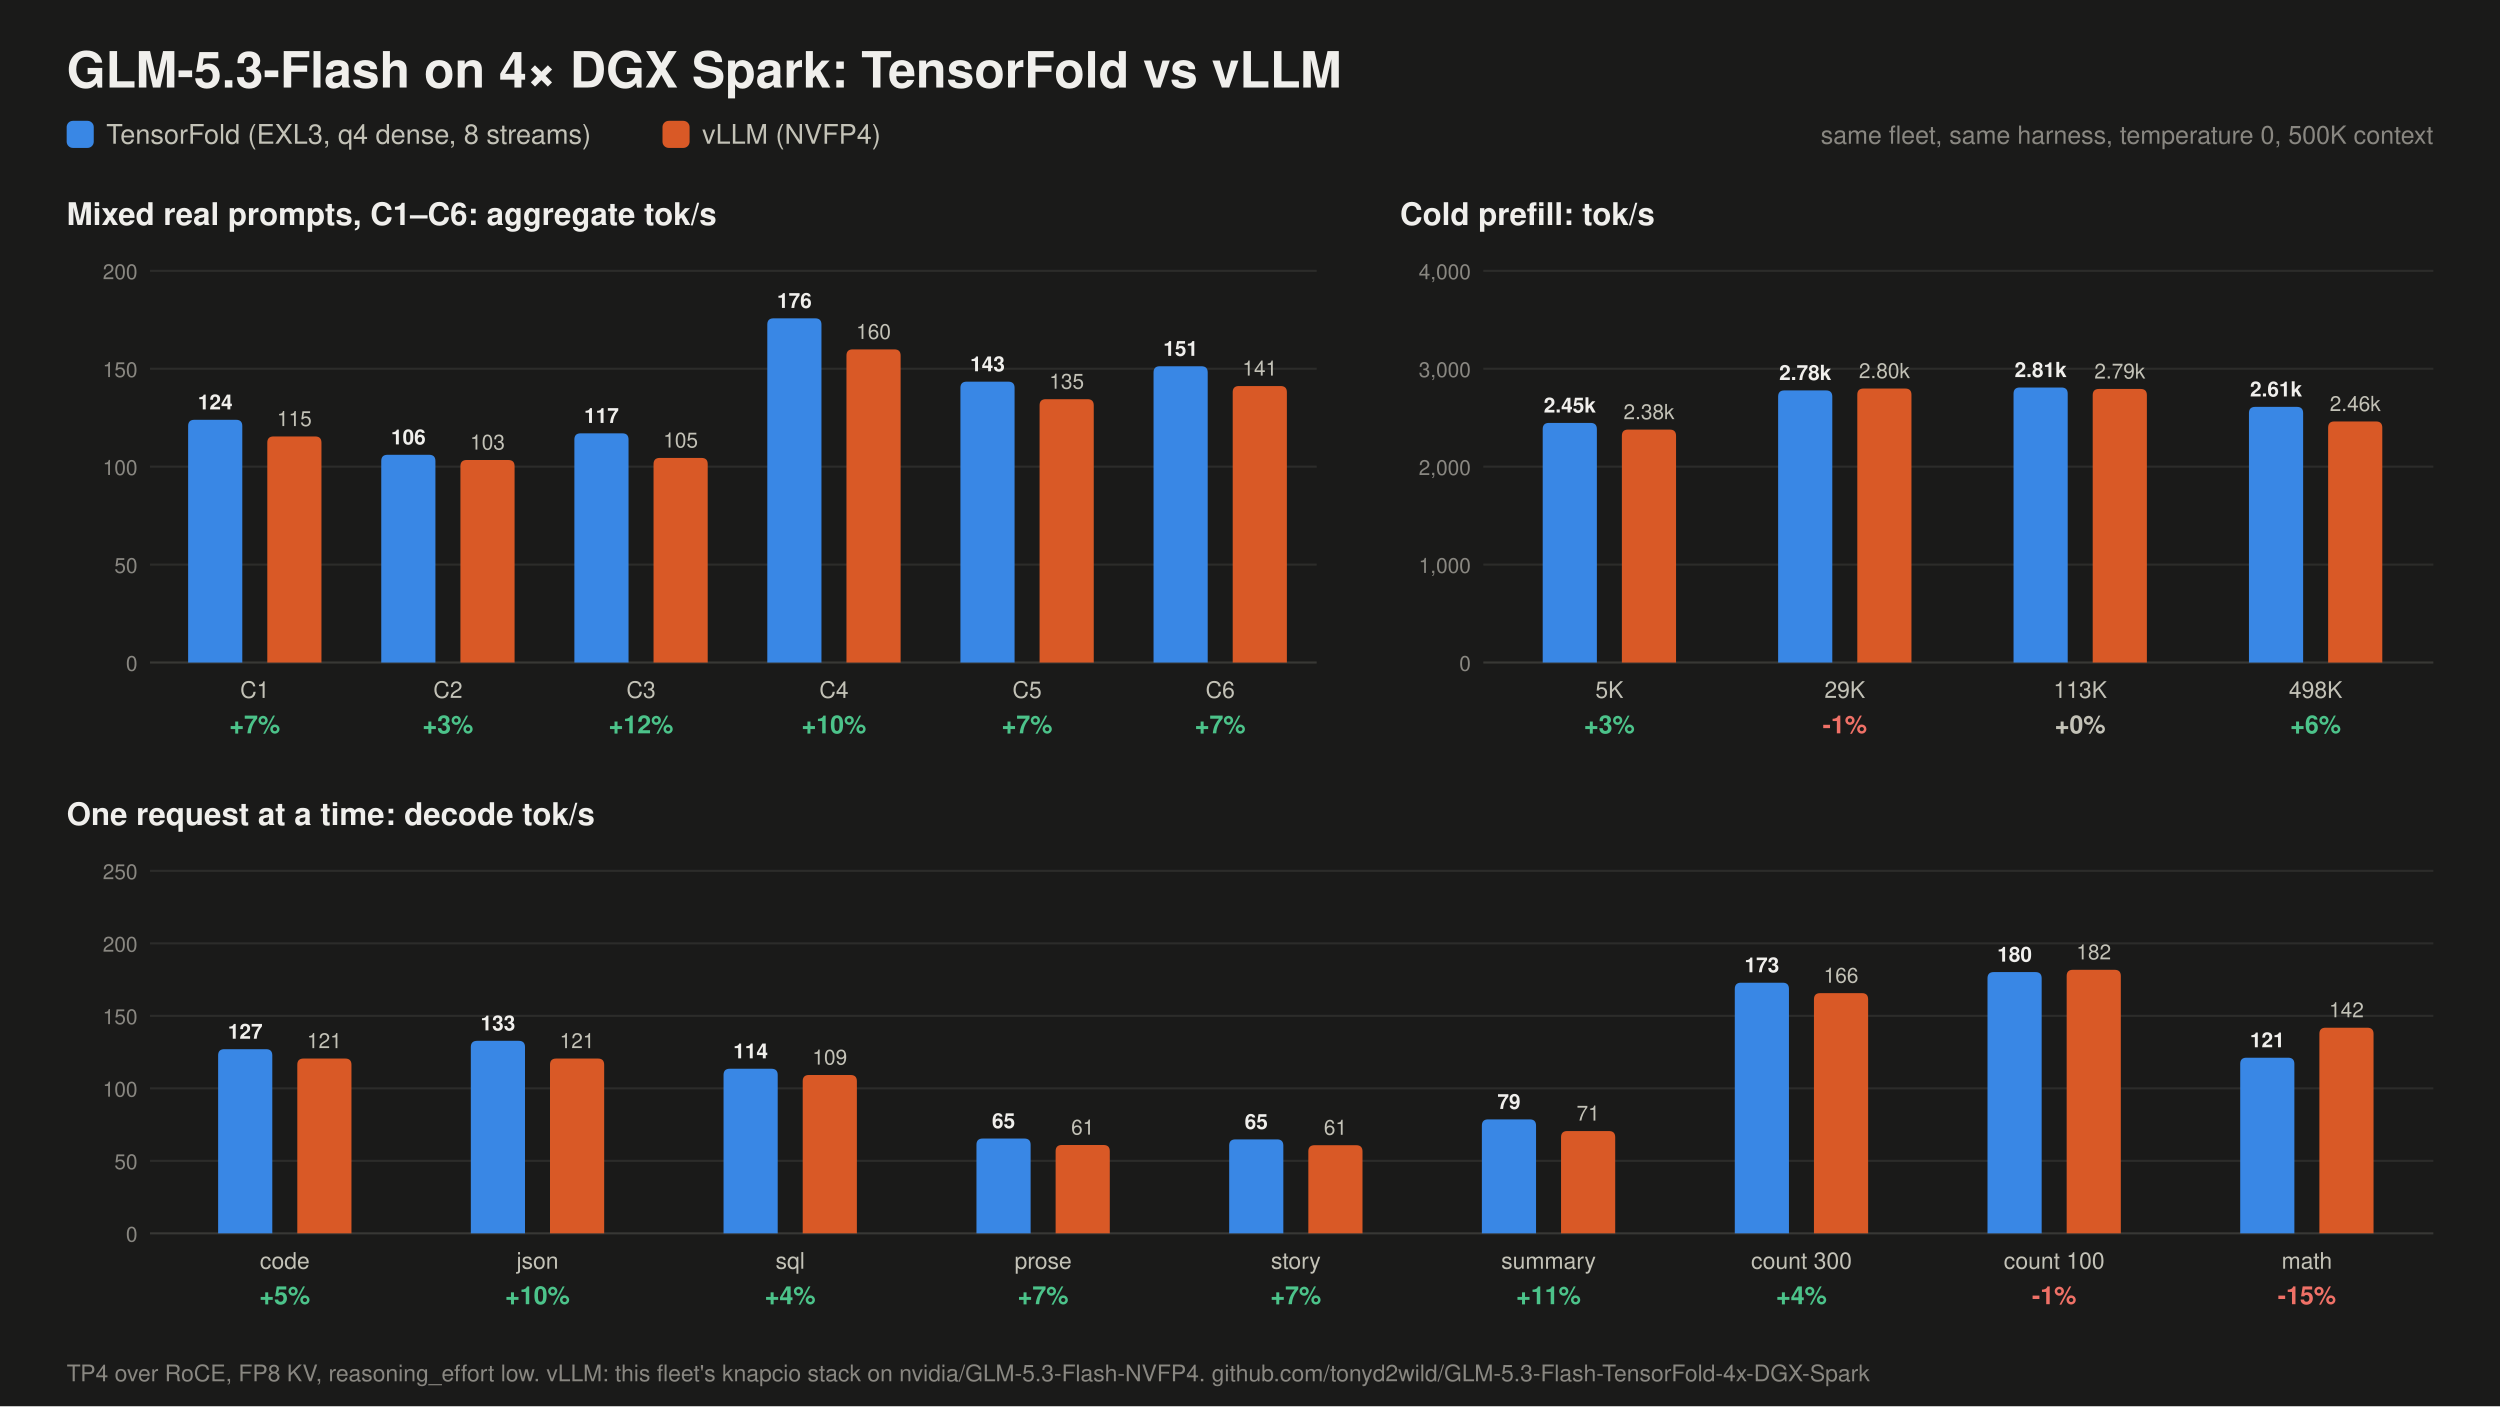
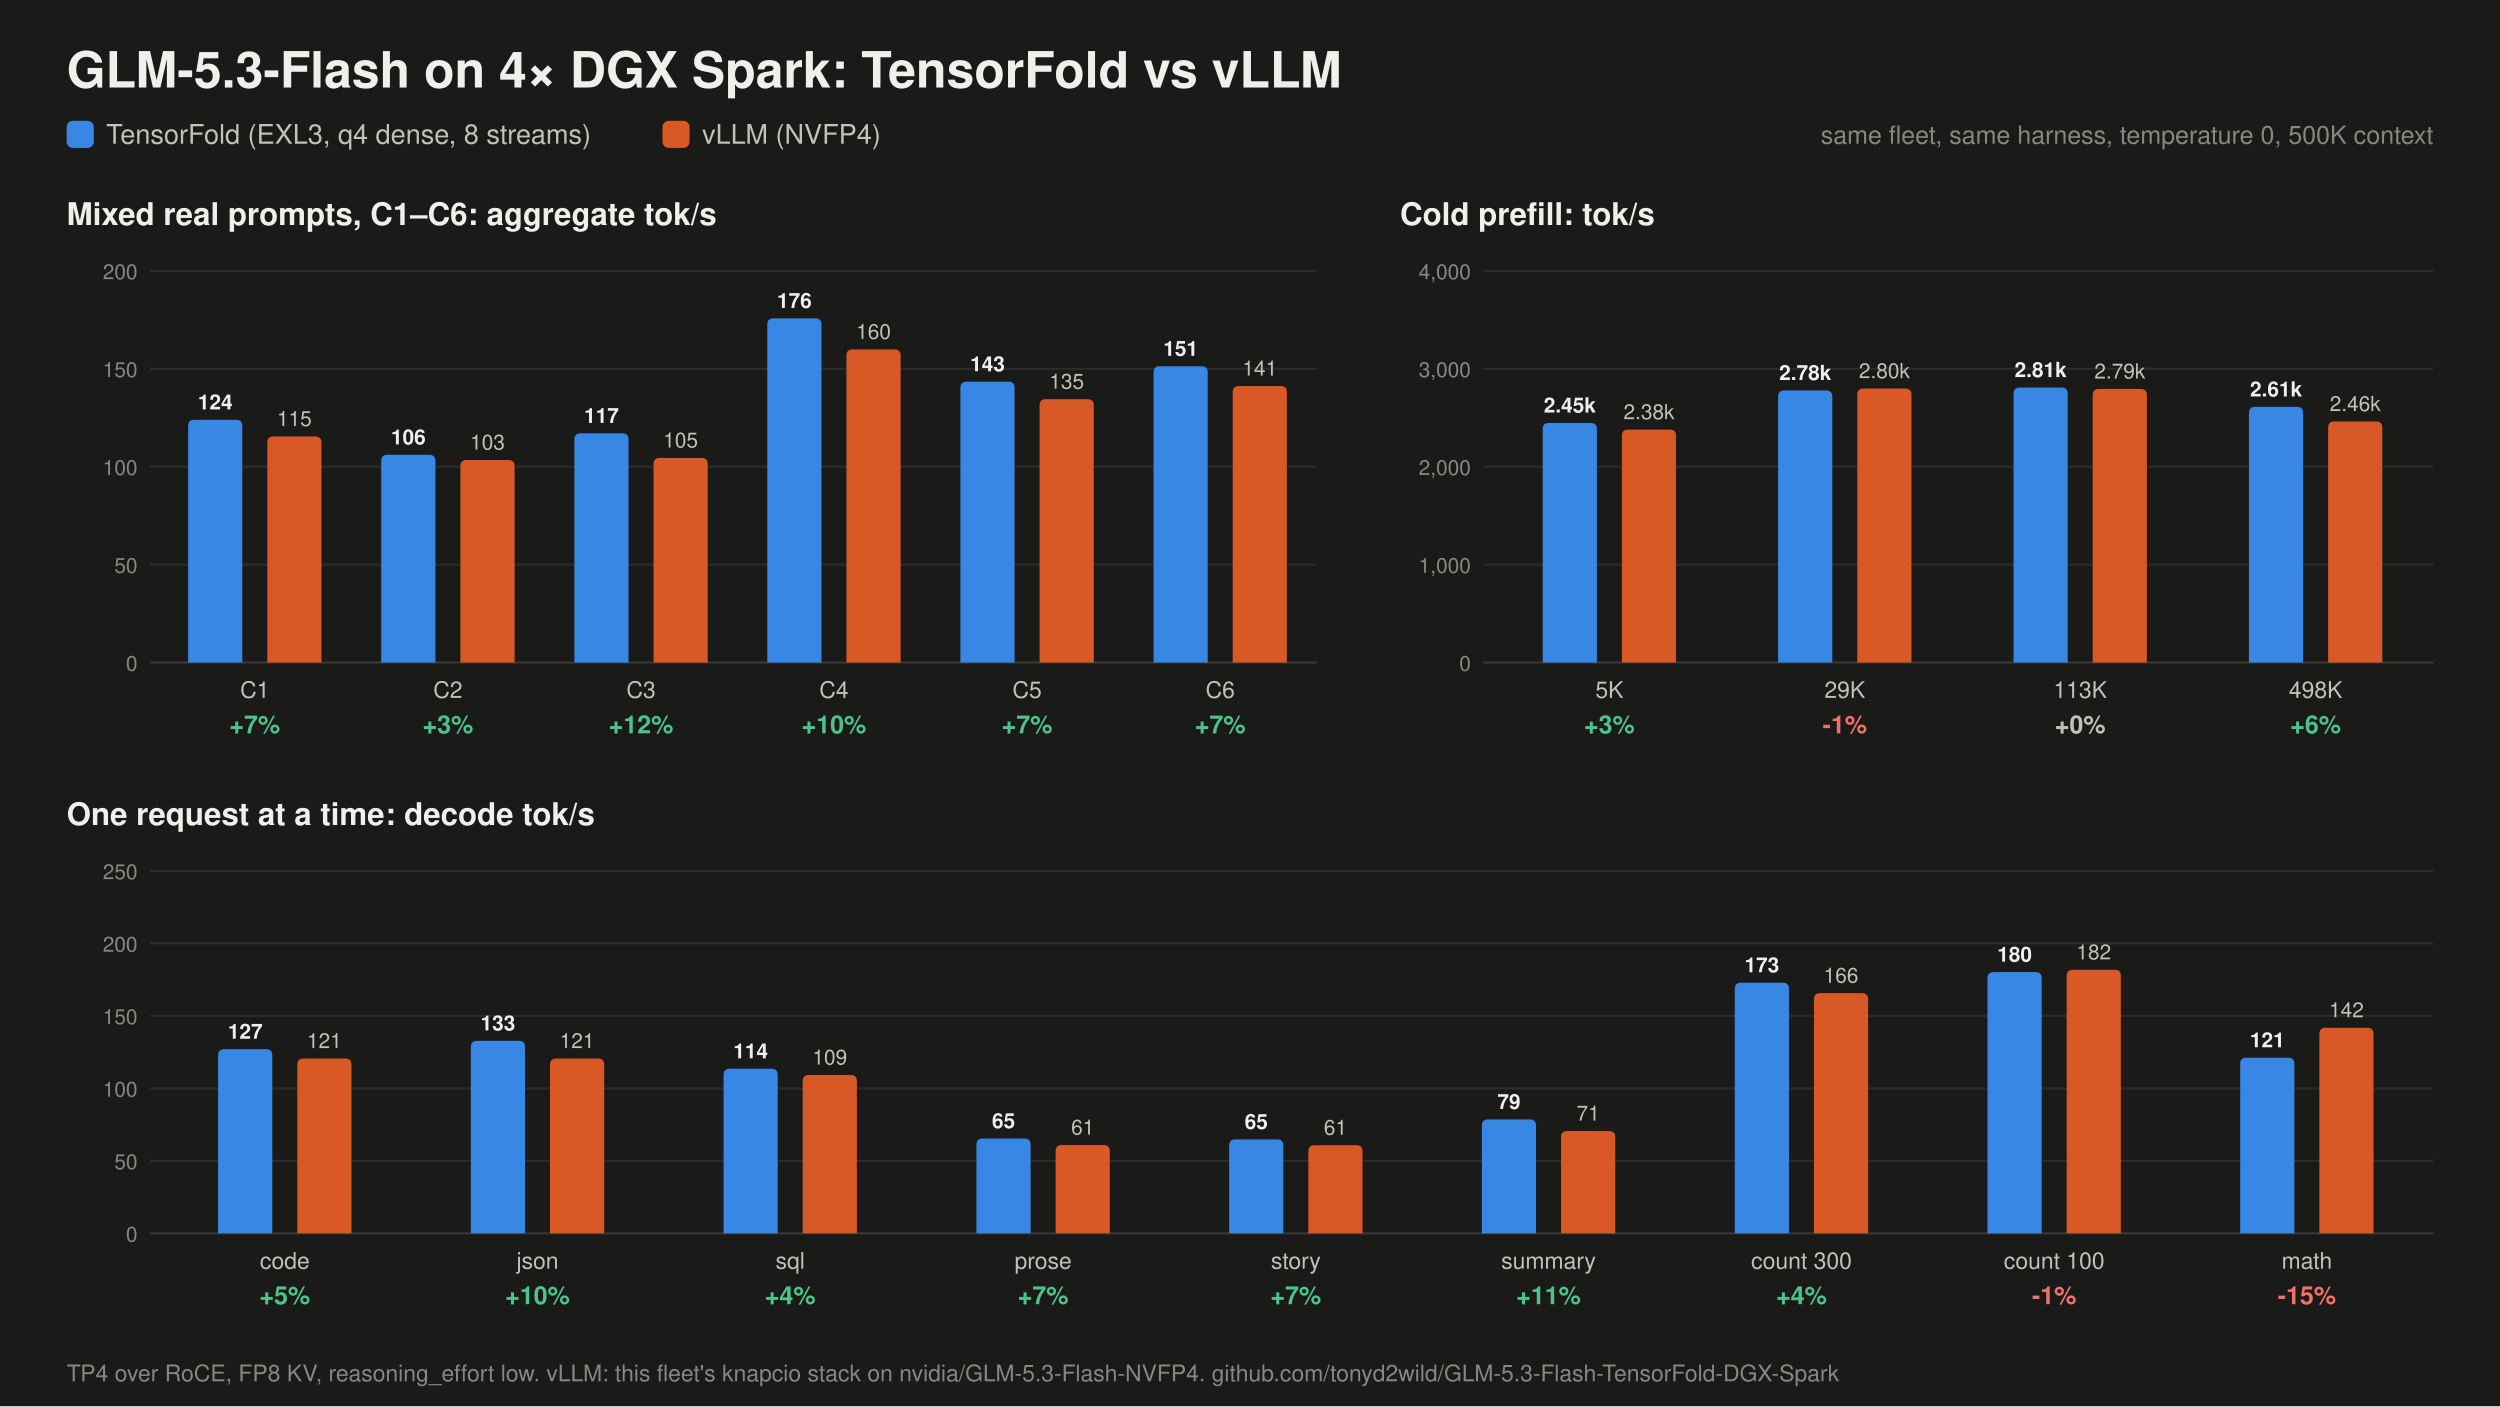
<svg xmlns="http://www.w3.org/2000/svg" width="1200" height="675" viewBox="0 0 1200 675" role="img" aria-label="GLM-5.3-Flash on 4x DGX Spark: TensorFold against vLLM">
  <rect width="1200" height="675" fill="#1a1a19" />
  <text x="32.0" y="42.0" font-family="system-ui,-apple-system,Segoe UI,Helvetica,Arial,sans-serif" font-size="24" fill="#f0efec" text-anchor="start" font-weight="700">GLM-5.3-Flash on 4× DGX Spark: TensorFold vs vLLM</text>
  <rect x="32" y="58" width="13" height="13" rx="3" fill="#3987e5" />
  <text x="51.0" y="69.0" font-family="system-ui,-apple-system,Segoe UI,Helvetica,Arial,sans-serif" font-size="13" fill="#c3c2b7" text-anchor="start" font-weight="400">TensorFold (EXL3, q4 dense, 8 streams)</text>
  <rect x="318" y="58" width="13" height="13" rx="3" fill="#d95926" />
  <text x="337.0" y="69.0" font-family="system-ui,-apple-system,Segoe UI,Helvetica,Arial,sans-serif" font-size="13" fill="#c3c2b7" text-anchor="start" font-weight="400">vLLM (NVFP4)</text>
  <text x="1168.0" y="69.0" font-family="system-ui,-apple-system,Segoe UI,Helvetica,Arial,sans-serif" font-size="12" fill="#898781" text-anchor="end" font-weight="400">same fleet, same harness, temperature 0, 500K context</text>
  <text x="32.0" y="108.0" font-family="system-ui,-apple-system,Segoe UI,Helvetica,Arial,sans-serif" font-size="15" fill="#f0efec" text-anchor="start" font-weight="600">Mixed real prompts, C1–C6: aggregate tok/s</text>
  <line x1="72" x2="632" y1="318.0" y2="318.0" stroke="#383835" stroke-width="1" />
  <text x="66.0" y="322.0" font-family="system-ui,-apple-system,Segoe UI,Helvetica,Arial,sans-serif" font-size="10" fill="#898781" text-anchor="end" font-weight="400">0</text>
  <line x1="72" x2="632" y1="271.0" y2="271.0" stroke="#2c2c2a" stroke-width="1" />
  <text x="66.0" y="275.0" font-family="system-ui,-apple-system,Segoe UI,Helvetica,Arial,sans-serif" font-size="10" fill="#898781" text-anchor="end" font-weight="400">50</text>
  <line x1="72" x2="632" y1="224.0" y2="224.0" stroke="#2c2c2a" stroke-width="1" />
  <text x="66.0" y="228.0" font-family="system-ui,-apple-system,Segoe UI,Helvetica,Arial,sans-serif" font-size="10" fill="#898781" text-anchor="end" font-weight="400">100</text>
  <line x1="72" x2="632" y1="177.0" y2="177.0" stroke="#2c2c2a" stroke-width="1" />
  <text x="66.0" y="181.0" font-family="system-ui,-apple-system,Segoe UI,Helvetica,Arial,sans-serif" font-size="10" fill="#898781" text-anchor="end" font-weight="400">150</text>
  <line x1="72" x2="632" y1="130.0" y2="130.0" stroke="#2c2c2a" stroke-width="1" />
  <text x="66.0" y="134.0" font-family="system-ui,-apple-system,Segoe UI,Helvetica,Arial,sans-serif" font-size="10" fill="#898781" text-anchor="end" font-weight="400">200</text>
  <path d="M90.3,318.0 V204.5 Q90.3,201.5 93.3,201.5 H113.3 Q116.3,201.5 116.3,204.5 V318.0 Z" fill="#3987e5" />
  <text x="103.3" y="196.5" font-family="system-ui,-apple-system,Segoe UI,Helvetica,Arial,sans-serif" font-size="10" fill="#f0efec" text-anchor="middle" font-weight="600">124</text>
  <path d="M128.3,318.0 V212.5 Q128.3,209.5 131.3,209.5 H151.3 Q154.3,209.5 154.3,212.5 V318.0 Z" fill="#d95926" />
  <text x="141.3" y="204.5" font-family="system-ui,-apple-system,Segoe UI,Helvetica,Arial,sans-serif" font-size="10" fill="#c3c2b7" text-anchor="middle" font-weight="400">115</text>
  <text x="122.3" y="335.0" font-family="system-ui,-apple-system,Segoe UI,Helvetica,Arial,sans-serif" font-size="11" fill="#c3c2b7" text-anchor="middle" font-weight="400">C1</text>
  <text x="122.3" y="352.0" font-family="system-ui,-apple-system,Segoe UI,Helvetica,Arial,sans-serif" font-size="12" fill="#4cc38a" text-anchor="middle" font-weight="600">+7%</text>
  <path d="M183.0,318.0 V221.3 Q183.0,218.3 186.0,218.3 H206.0 Q209.0,218.3 209.0,221.3 V318.0 Z" fill="#3987e5" />
  <text x="196.0" y="213.3" font-family="system-ui,-apple-system,Segoe UI,Helvetica,Arial,sans-serif" font-size="10" fill="#f0efec" text-anchor="middle" font-weight="600">106</text>
  <path d="M221.0,318.0 V223.8 Q221.0,220.8 224.0,220.8 H244.0 Q247.0,220.8 247.0,223.8 V318.0 Z" fill="#d95926" />
  <text x="234.0" y="215.8" font-family="system-ui,-apple-system,Segoe UI,Helvetica,Arial,sans-serif" font-size="10" fill="#c3c2b7" text-anchor="middle" font-weight="400">103</text>
  <text x="215.0" y="335.0" font-family="system-ui,-apple-system,Segoe UI,Helvetica,Arial,sans-serif" font-size="11" fill="#c3c2b7" text-anchor="middle" font-weight="400">C2</text>
  <text x="215.0" y="352.0" font-family="system-ui,-apple-system,Segoe UI,Helvetica,Arial,sans-serif" font-size="12" fill="#4cc38a" text-anchor="middle" font-weight="600">+3%</text>
  <path d="M275.7,318.0 V211.0 Q275.7,208.0 278.7,208.0 H298.7 Q301.7,208.0 301.7,211.0 V318.0 Z" fill="#3987e5" />
  <text x="288.7" y="203.0" font-family="system-ui,-apple-system,Segoe UI,Helvetica,Arial,sans-serif" font-size="10" fill="#f0efec" text-anchor="middle" font-weight="600">117</text>
  <path d="M313.7,318.0 V222.8 Q313.7,219.8 316.7,219.8 H336.7 Q339.7,219.8 339.7,222.8 V318.0 Z" fill="#d95926" />
  <text x="326.7" y="214.8" font-family="system-ui,-apple-system,Segoe UI,Helvetica,Arial,sans-serif" font-size="10" fill="#c3c2b7" text-anchor="middle" font-weight="400">105</text>
  <text x="307.7" y="335.0" font-family="system-ui,-apple-system,Segoe UI,Helvetica,Arial,sans-serif" font-size="11" fill="#c3c2b7" text-anchor="middle" font-weight="400">C3</text>
  <text x="307.7" y="352.0" font-family="system-ui,-apple-system,Segoe UI,Helvetica,Arial,sans-serif" font-size="12" fill="#4cc38a" text-anchor="middle" font-weight="600">+12%</text>
  <path d="M368.3,318.0 V155.8 Q368.3,152.8 371.3,152.8 H391.3 Q394.3,152.8 394.3,155.8 V318.0 Z" fill="#3987e5" />
  <text x="381.3" y="147.8" font-family="system-ui,-apple-system,Segoe UI,Helvetica,Arial,sans-serif" font-size="10" fill="#f0efec" text-anchor="middle" font-weight="600">176</text>
  <path d="M406.3,318.0 V170.7 Q406.3,167.7 409.3,167.7 H429.3 Q432.3,167.7 432.3,170.7 V318.0 Z" fill="#d95926" />
  <text x="419.3" y="162.7" font-family="system-ui,-apple-system,Segoe UI,Helvetica,Arial,sans-serif" font-size="10" fill="#c3c2b7" text-anchor="middle" font-weight="400">160</text>
  <text x="400.3" y="335.0" font-family="system-ui,-apple-system,Segoe UI,Helvetica,Arial,sans-serif" font-size="11" fill="#c3c2b7" text-anchor="middle" font-weight="400">C4</text>
  <text x="400.3" y="352.0" font-family="system-ui,-apple-system,Segoe UI,Helvetica,Arial,sans-serif" font-size="12" fill="#4cc38a" text-anchor="middle" font-weight="600">+10%</text>
  <path d="M461.0,318.0 V186.2 Q461.0,183.2 464.0,183.2 H484.0 Q487.0,183.2 487.0,186.2 V318.0 Z" fill="#3987e5" />
  <text x="474.0" y="178.2" font-family="system-ui,-apple-system,Segoe UI,Helvetica,Arial,sans-serif" font-size="10" fill="#f0efec" text-anchor="middle" font-weight="600">143</text>
  <path d="M499.0,318.0 V194.6 Q499.0,191.6 502.0,191.6 H522.0 Q525.0,191.6 525.0,194.6 V318.0 Z" fill="#d95926" />
  <text x="512.0" y="186.6" font-family="system-ui,-apple-system,Segoe UI,Helvetica,Arial,sans-serif" font-size="10" fill="#c3c2b7" text-anchor="middle" font-weight="400">135</text>
  <text x="493.0" y="335.0" font-family="system-ui,-apple-system,Segoe UI,Helvetica,Arial,sans-serif" font-size="11" fill="#c3c2b7" text-anchor="middle" font-weight="400">C5</text>
  <text x="493.0" y="352.0" font-family="system-ui,-apple-system,Segoe UI,Helvetica,Arial,sans-serif" font-size="12" fill="#4cc38a" text-anchor="middle" font-weight="600">+7%</text>
  <path d="M553.7,318.0 V178.8 Q553.7,175.8 556.7,175.8 H576.7 Q579.7,175.8 579.7,178.8 V318.0 Z" fill="#3987e5" />
  <text x="566.7" y="170.8" font-family="system-ui,-apple-system,Segoe UI,Helvetica,Arial,sans-serif" font-size="10" fill="#f0efec" text-anchor="middle" font-weight="600">151</text>
  <path d="M591.7,318.0 V188.3 Q591.7,185.3 594.7,185.3 H614.7 Q617.7,185.3 617.7,188.3 V318.0 Z" fill="#d95926" />
  <text x="604.7" y="180.3" font-family="system-ui,-apple-system,Segoe UI,Helvetica,Arial,sans-serif" font-size="10" fill="#c3c2b7" text-anchor="middle" font-weight="400">141</text>
  <text x="585.7" y="335.0" font-family="system-ui,-apple-system,Segoe UI,Helvetica,Arial,sans-serif" font-size="11" fill="#c3c2b7" text-anchor="middle" font-weight="400">C6</text>
  <text x="585.7" y="352.0" font-family="system-ui,-apple-system,Segoe UI,Helvetica,Arial,sans-serif" font-size="12" fill="#4cc38a" text-anchor="middle" font-weight="600">+7%</text>
  <text x="672.0" y="108.0" font-family="system-ui,-apple-system,Segoe UI,Helvetica,Arial,sans-serif" font-size="15" fill="#f0efec" text-anchor="start" font-weight="600">Cold prefill: tok/s</text>
  <line x1="712" x2="1168" y1="318.0" y2="318.0" stroke="#383835" stroke-width="1" />
  <text x="706.0" y="322.0" font-family="system-ui,-apple-system,Segoe UI,Helvetica,Arial,sans-serif" font-size="10" fill="#898781" text-anchor="end" font-weight="400">0</text>
  <line x1="712" x2="1168" y1="271.0" y2="271.0" stroke="#2c2c2a" stroke-width="1" />
  <text x="706.0" y="275.0" font-family="system-ui,-apple-system,Segoe UI,Helvetica,Arial,sans-serif" font-size="10" fill="#898781" text-anchor="end" font-weight="400">1,000</text>
  <line x1="712" x2="1168" y1="224.0" y2="224.0" stroke="#2c2c2a" stroke-width="1" />
  <text x="706.0" y="228.0" font-family="system-ui,-apple-system,Segoe UI,Helvetica,Arial,sans-serif" font-size="10" fill="#898781" text-anchor="end" font-weight="400">2,000</text>
  <line x1="712" x2="1168" y1="177.0" y2="177.0" stroke="#2c2c2a" stroke-width="1" />
  <text x="706.0" y="181.0" font-family="system-ui,-apple-system,Segoe UI,Helvetica,Arial,sans-serif" font-size="10" fill="#898781" text-anchor="end" font-weight="400">3,000</text>
  <line x1="712" x2="1168" y1="130.0" y2="130.0" stroke="#2c2c2a" stroke-width="1" />
  <text x="706.0" y="134.0" font-family="system-ui,-apple-system,Segoe UI,Helvetica,Arial,sans-serif" font-size="10" fill="#898781" text-anchor="end" font-weight="400">4,000</text>
  <path d="M740.5,318.0 V206.0 Q740.5,203.0 743.5,203.0 H763.5 Q766.5,203.0 766.5,206.0 V318.0 Z" fill="#3987e5" />
  <text x="753.5" y="198.0" font-family="system-ui,-apple-system,Segoe UI,Helvetica,Arial,sans-serif" font-size="10" fill="#f0efec" text-anchor="middle" font-weight="600">2.45k</text>
  <path d="M778.5,318.0 V209.2 Q778.5,206.2 781.5,206.2 H801.5 Q804.5,206.2 804.5,209.2 V318.0 Z" fill="#d95926" />
  <text x="791.5" y="201.2" font-family="system-ui,-apple-system,Segoe UI,Helvetica,Arial,sans-serif" font-size="10" fill="#c3c2b7" text-anchor="middle" font-weight="400">2.38k</text>
  <text x="772.5" y="335.0" font-family="system-ui,-apple-system,Segoe UI,Helvetica,Arial,sans-serif" font-size="11" fill="#c3c2b7" text-anchor="middle" font-weight="400">5K</text>
  <text x="772.5" y="352.0" font-family="system-ui,-apple-system,Segoe UI,Helvetica,Arial,sans-serif" font-size="12" fill="#4cc38a" text-anchor="middle" font-weight="600">+3%</text>
  <path d="M853.5,318.0 V190.4 Q853.5,187.4 856.5,187.4 H876.5 Q879.5,187.4 879.5,190.4 V318.0 Z" fill="#3987e5" />
  <text x="866.5" y="182.4" font-family="system-ui,-apple-system,Segoe UI,Helvetica,Arial,sans-serif" font-size="10" fill="#f0efec" text-anchor="middle" font-weight="600">2.78k</text>
  <path d="M891.5,318.0 V189.5 Q891.5,186.5 894.5,186.5 H914.5 Q917.5,186.5 917.5,189.5 V318.0 Z" fill="#d95926" />
  <text x="904.5" y="181.5" font-family="system-ui,-apple-system,Segoe UI,Helvetica,Arial,sans-serif" font-size="10" fill="#c3c2b7" text-anchor="middle" font-weight="400">2.80k</text>
  <text x="885.5" y="335.0" font-family="system-ui,-apple-system,Segoe UI,Helvetica,Arial,sans-serif" font-size="11" fill="#c3c2b7" text-anchor="middle" font-weight="400">29K</text>
  <text x="885.5" y="352.0" font-family="system-ui,-apple-system,Segoe UI,Helvetica,Arial,sans-serif" font-size="12" fill="#f07167" text-anchor="middle" font-weight="600">-1%</text>
  <path d="M966.5,318.0 V189.0 Q966.5,186.0 969.5,186.0 H989.5 Q992.5,186.0 992.5,189.0 V318.0 Z" fill="#3987e5" />
  <text x="979.5" y="181.0" font-family="system-ui,-apple-system,Segoe UI,Helvetica,Arial,sans-serif" font-size="10" fill="#f0efec" text-anchor="middle" font-weight="600">2.81k</text>
  <path d="M1004.5,318.0 V189.7 Q1004.5,186.7 1007.5,186.7 H1027.5 Q1030.5,186.7 1030.5,189.7 V318.0 Z" fill="#d95926" />
  <text x="1017.5" y="181.7" font-family="system-ui,-apple-system,Segoe UI,Helvetica,Arial,sans-serif" font-size="10" fill="#c3c2b7" text-anchor="middle" font-weight="400">2.79k</text>
  <text x="998.5" y="335.0" font-family="system-ui,-apple-system,Segoe UI,Helvetica,Arial,sans-serif" font-size="11" fill="#c3c2b7" text-anchor="middle" font-weight="400">113K</text>
  <text x="998.5" y="352.0" font-family="system-ui,-apple-system,Segoe UI,Helvetica,Arial,sans-serif" font-size="12" fill="#c3c2b7" text-anchor="middle" font-weight="600">+0%</text>
  <path d="M1079.5,318.0 V198.3 Q1079.5,195.3 1082.5,195.3 H1102.5 Q1105.5,195.3 1105.5,198.3 V318.0 Z" fill="#3987e5" />
  <text x="1092.5" y="190.3" font-family="system-ui,-apple-system,Segoe UI,Helvetica,Arial,sans-serif" font-size="10" fill="#f0efec" text-anchor="middle" font-weight="600">2.61k</text>
  <path d="M1117.5,318.0 V205.3 Q1117.5,202.3 1120.5,202.3 H1140.5 Q1143.5,202.3 1143.5,205.3 V318.0 Z" fill="#d95926" />
  <text x="1130.5" y="197.3" font-family="system-ui,-apple-system,Segoe UI,Helvetica,Arial,sans-serif" font-size="10" fill="#c3c2b7" text-anchor="middle" font-weight="400">2.46k</text>
  <text x="1111.5" y="335.0" font-family="system-ui,-apple-system,Segoe UI,Helvetica,Arial,sans-serif" font-size="11" fill="#c3c2b7" text-anchor="middle" font-weight="400">498K</text>
  <text x="1111.5" y="352.0" font-family="system-ui,-apple-system,Segoe UI,Helvetica,Arial,sans-serif" font-size="12" fill="#4cc38a" text-anchor="middle" font-weight="600">+6%</text>
  <text x="32.0" y="396.0" font-family="system-ui,-apple-system,Segoe UI,Helvetica,Arial,sans-serif" font-size="15" fill="#f0efec" text-anchor="start" font-weight="600">One request at a time: decode tok/s</text>
  <line x1="72" x2="1168" y1="592.0" y2="592.0" stroke="#383835" stroke-width="1" />
  <text x="66.0" y="596.0" font-family="system-ui,-apple-system,Segoe UI,Helvetica,Arial,sans-serif" font-size="10" fill="#898781" text-anchor="end" font-weight="400">0</text>
  <line x1="72" x2="1168" y1="557.2" y2="557.2" stroke="#2c2c2a" stroke-width="1" />
  <text x="66.0" y="561.2" font-family="system-ui,-apple-system,Segoe UI,Helvetica,Arial,sans-serif" font-size="10" fill="#898781" text-anchor="end" font-weight="400">50</text>
  <line x1="72" x2="1168" y1="522.4" y2="522.4" stroke="#2c2c2a" stroke-width="1" />
  <text x="66.0" y="526.4" font-family="system-ui,-apple-system,Segoe UI,Helvetica,Arial,sans-serif" font-size="10" fill="#898781" text-anchor="end" font-weight="400">100</text>
  <line x1="72" x2="1168" y1="487.6" y2="487.6" stroke="#2c2c2a" stroke-width="1" />
  <text x="66.0" y="491.6" font-family="system-ui,-apple-system,Segoe UI,Helvetica,Arial,sans-serif" font-size="10" fill="#898781" text-anchor="end" font-weight="400">150</text>
  <line x1="72" x2="1168" y1="452.8" y2="452.8" stroke="#2c2c2a" stroke-width="1" />
  <text x="66.0" y="456.8" font-family="system-ui,-apple-system,Segoe UI,Helvetica,Arial,sans-serif" font-size="10" fill="#898781" text-anchor="end" font-weight="400">200</text>
  <line x1="72" x2="1168" y1="418.0" y2="418.0" stroke="#2c2c2a" stroke-width="1" />
  <text x="66.0" y="422.0" font-family="system-ui,-apple-system,Segoe UI,Helvetica,Arial,sans-serif" font-size="10" fill="#898781" text-anchor="end" font-weight="400">250</text>
  <path d="M104.7,592.0 V506.6 Q104.7,503.6 107.7,503.6 H127.7 Q130.7,503.6 130.7,506.6 V592.0 Z" fill="#3987e5" />
  <text x="117.7" y="498.6" font-family="system-ui,-apple-system,Segoe UI,Helvetica,Arial,sans-serif" font-size="10" fill="#f0efec" text-anchor="middle" font-weight="600">127</text>
  <path d="M142.7,592.0 V511.1 Q142.7,508.1 145.7,508.1 H165.7 Q168.7,508.1 168.7,511.1 V592.0 Z" fill="#d95926" />
  <text x="155.7" y="503.1" font-family="system-ui,-apple-system,Segoe UI,Helvetica,Arial,sans-serif" font-size="10" fill="#c3c2b7" text-anchor="middle" font-weight="400">121</text>
  <text x="136.7" y="609.0" font-family="system-ui,-apple-system,Segoe UI,Helvetica,Arial,sans-serif" font-size="11" fill="#c3c2b7" text-anchor="middle" font-weight="400">code</text>
  <text x="136.7" y="626.0" font-family="system-ui,-apple-system,Segoe UI,Helvetica,Arial,sans-serif" font-size="12" fill="#4cc38a" text-anchor="middle" font-weight="600">+5%</text>
  <path d="M226.0,592.0 V502.6 Q226.0,499.6 229.0,499.6 H249.0 Q252.0,499.6 252.0,502.6 V592.0 Z" fill="#3987e5" />
  <text x="239.0" y="494.6" font-family="system-ui,-apple-system,Segoe UI,Helvetica,Arial,sans-serif" font-size="10" fill="#f0efec" text-anchor="middle" font-weight="600">133</text>
  <path d="M264.0,592.0 V511.1 Q264.0,508.1 267.0,508.1 H287.0 Q290.0,508.1 290.0,511.1 V592.0 Z" fill="#d95926" />
  <text x="277.0" y="503.1" font-family="system-ui,-apple-system,Segoe UI,Helvetica,Arial,sans-serif" font-size="10" fill="#c3c2b7" text-anchor="middle" font-weight="400">121</text>
  <text x="258.0" y="609.0" font-family="system-ui,-apple-system,Segoe UI,Helvetica,Arial,sans-serif" font-size="11" fill="#c3c2b7" text-anchor="middle" font-weight="400">json</text>
  <text x="258.0" y="626.0" font-family="system-ui,-apple-system,Segoe UI,Helvetica,Arial,sans-serif" font-size="12" fill="#4cc38a" text-anchor="middle" font-weight="600">+10%</text>
  <path d="M347.3,592.0 V516.0 Q347.3,513.0 350.3,513.0 H370.3 Q373.3,513.0 373.3,516.0 V592.0 Z" fill="#3987e5" />
  <text x="360.3" y="508.0" font-family="system-ui,-apple-system,Segoe UI,Helvetica,Arial,sans-serif" font-size="10" fill="#f0efec" text-anchor="middle" font-weight="600">114</text>
  <path d="M385.3,592.0 V519.0 Q385.3,516.0 388.3,516.0 H408.3 Q411.3,516.0 411.3,519.0 V592.0 Z" fill="#d95926" />
  <text x="398.3" y="511.0" font-family="system-ui,-apple-system,Segoe UI,Helvetica,Arial,sans-serif" font-size="10" fill="#c3c2b7" text-anchor="middle" font-weight="400">109</text>
  <text x="379.3" y="609.0" font-family="system-ui,-apple-system,Segoe UI,Helvetica,Arial,sans-serif" font-size="11" fill="#c3c2b7" text-anchor="middle" font-weight="400">sql</text>
  <text x="379.3" y="626.0" font-family="system-ui,-apple-system,Segoe UI,Helvetica,Arial,sans-serif" font-size="12" fill="#4cc38a" text-anchor="middle" font-weight="600">+4%</text>
  <path d="M468.7,592.0 V549.5 Q468.7,546.5 471.7,546.5 H491.7 Q494.7,546.5 494.7,549.5 V592.0 Z" fill="#3987e5" />
  <text x="481.7" y="541.5" font-family="system-ui,-apple-system,Segoe UI,Helvetica,Arial,sans-serif" font-size="10" fill="#f0efec" text-anchor="middle" font-weight="600">65</text>
  <path d="M506.7,592.0 V552.6 Q506.7,549.6 509.7,549.6 H529.7 Q532.7,549.6 532.7,552.6 V592.0 Z" fill="#d95926" />
  <text x="519.7" y="544.6" font-family="system-ui,-apple-system,Segoe UI,Helvetica,Arial,sans-serif" font-size="10" fill="#c3c2b7" text-anchor="middle" font-weight="400">61</text>
  <text x="500.7" y="609.0" font-family="system-ui,-apple-system,Segoe UI,Helvetica,Arial,sans-serif" font-size="11" fill="#c3c2b7" text-anchor="middle" font-weight="400">prose</text>
  <text x="500.7" y="626.0" font-family="system-ui,-apple-system,Segoe UI,Helvetica,Arial,sans-serif" font-size="12" fill="#4cc38a" text-anchor="middle" font-weight="600">+7%</text>
  <path d="M590.0,592.0 V549.9 Q590.0,546.9 593.0,546.9 H613.0 Q616.0,546.9 616.0,549.9 V592.0 Z" fill="#3987e5" />
  <text x="603.0" y="541.9" font-family="system-ui,-apple-system,Segoe UI,Helvetica,Arial,sans-serif" font-size="10" fill="#f0efec" text-anchor="middle" font-weight="600">65</text>
  <path d="M628.0,592.0 V552.7 Q628.0,549.7 631.0,549.7 H651.0 Q654.0,549.7 654.0,552.7 V592.0 Z" fill="#d95926" />
  <text x="641.0" y="544.7" font-family="system-ui,-apple-system,Segoe UI,Helvetica,Arial,sans-serif" font-size="10" fill="#c3c2b7" text-anchor="middle" font-weight="400">61</text>
  <text x="622.0" y="609.0" font-family="system-ui,-apple-system,Segoe UI,Helvetica,Arial,sans-serif" font-size="11" fill="#c3c2b7" text-anchor="middle" font-weight="400">story</text>
  <text x="622.0" y="626.0" font-family="system-ui,-apple-system,Segoe UI,Helvetica,Arial,sans-serif" font-size="12" fill="#4cc38a" text-anchor="middle" font-weight="600">+7%</text>
  <path d="M711.3,592.0 V540.3 Q711.3,537.3 714.3,537.3 H734.3 Q737.3,537.3 737.3,540.3 V592.0 Z" fill="#3987e5" />
  <text x="724.3" y="532.3" font-family="system-ui,-apple-system,Segoe UI,Helvetica,Arial,sans-serif" font-size="10" fill="#f0efec" text-anchor="middle" font-weight="600">79</text>
  <path d="M749.3,592.0 V545.9 Q749.3,542.9 752.3,542.9 H772.3 Q775.3,542.9 775.3,545.9 V592.0 Z" fill="#d95926" />
  <text x="762.3" y="537.9" font-family="system-ui,-apple-system,Segoe UI,Helvetica,Arial,sans-serif" font-size="10" fill="#c3c2b7" text-anchor="middle" font-weight="400">71</text>
  <text x="743.3" y="609.0" font-family="system-ui,-apple-system,Segoe UI,Helvetica,Arial,sans-serif" font-size="11" fill="#c3c2b7" text-anchor="middle" font-weight="400">summary</text>
  <text x="743.3" y="626.0" font-family="system-ui,-apple-system,Segoe UI,Helvetica,Arial,sans-serif" font-size="12" fill="#4cc38a" text-anchor="middle" font-weight="600">+11%</text>
  <path d="M832.7,592.0 V474.7 Q832.7,471.7 835.7,471.7 H855.7 Q858.7,471.7 858.7,474.7 V592.0 Z" fill="#3987e5" />
  <text x="845.7" y="466.7" font-family="system-ui,-apple-system,Segoe UI,Helvetica,Arial,sans-serif" font-size="10" fill="#f0efec" text-anchor="middle" font-weight="600">173</text>
  <path d="M870.7,592.0 V479.7 Q870.7,476.7 873.7,476.7 H893.7 Q896.7,476.7 896.7,479.7 V592.0 Z" fill="#d95926" />
  <text x="883.7" y="471.7" font-family="system-ui,-apple-system,Segoe UI,Helvetica,Arial,sans-serif" font-size="10" fill="#c3c2b7" text-anchor="middle" font-weight="400">166</text>
  <text x="864.7" y="609.0" font-family="system-ui,-apple-system,Segoe UI,Helvetica,Arial,sans-serif" font-size="11" fill="#c3c2b7" text-anchor="middle" font-weight="400">count 300</text>
  <text x="864.7" y="626.0" font-family="system-ui,-apple-system,Segoe UI,Helvetica,Arial,sans-serif" font-size="12" fill="#4cc38a" text-anchor="middle" font-weight="600">+4%</text>
  <path d="M954.0,592.0 V469.6 Q954.0,466.6 957.0,466.6 H977.0 Q980.0,466.6 980.0,469.6 V592.0 Z" fill="#3987e5" />
  <text x="967.0" y="461.6" font-family="system-ui,-apple-system,Segoe UI,Helvetica,Arial,sans-serif" font-size="10" fill="#f0efec" text-anchor="middle" font-weight="600">180</text>
  <path d="M992.0,592.0 V468.5 Q992.0,465.5 995.0,465.5 H1015.0 Q1018.0,465.5 1018.0,468.5 V592.0 Z" fill="#d95926" />
  <text x="1005.0" y="460.5" font-family="system-ui,-apple-system,Segoe UI,Helvetica,Arial,sans-serif" font-size="10" fill="#c3c2b7" text-anchor="middle" font-weight="400">182</text>
  <text x="986.0" y="609.0" font-family="system-ui,-apple-system,Segoe UI,Helvetica,Arial,sans-serif" font-size="11" fill="#c3c2b7" text-anchor="middle" font-weight="400">count 100</text>
  <text x="986.0" y="626.0" font-family="system-ui,-apple-system,Segoe UI,Helvetica,Arial,sans-serif" font-size="12" fill="#f07167" text-anchor="middle" font-weight="600">-1%</text>
  <path d="M1075.3,592.0 V510.7 Q1075.3,507.7 1078.3,507.7 H1098.3 Q1101.3,507.7 1101.3,510.7 V592.0 Z" fill="#3987e5" />
  <text x="1088.3" y="502.7" font-family="system-ui,-apple-system,Segoe UI,Helvetica,Arial,sans-serif" font-size="10" fill="#f0efec" text-anchor="middle" font-weight="600">121</text>
  <path d="M1113.3,592.0 V496.3 Q1113.3,493.3 1116.3,493.3 H1136.3 Q1139.3,493.3 1139.3,496.3 V592.0 Z" fill="#d95926" />
  <text x="1126.3" y="488.3" font-family="system-ui,-apple-system,Segoe UI,Helvetica,Arial,sans-serif" font-size="10" fill="#c3c2b7" text-anchor="middle" font-weight="400">142</text>
  <text x="1107.3" y="609.0" font-family="system-ui,-apple-system,Segoe UI,Helvetica,Arial,sans-serif" font-size="11" fill="#c3c2b7" text-anchor="middle" font-weight="400">math</text>
  <text x="1107.3" y="626.0" font-family="system-ui,-apple-system,Segoe UI,Helvetica,Arial,sans-serif" font-size="12" fill="#f07167" text-anchor="middle" font-weight="600">-15%</text>
-   <text x="32.0" y="663.0" font-family="system-ui,-apple-system,Segoe UI,Helvetica,Arial,sans-serif" font-size="11" fill="#898781" text-anchor="start" font-weight="400">TP4 over RoCE, FP8 KV, reasoning_effort low. vLLM: this fleet's knapcio stack on nvidia/GLM-5.3-Flash-NVFP4.  github.com/tonyd2wild/GLM-5.3-Flash-TensorFold-4x-DGX-Spark</text>
+   <text x="32.0" y="663.0" font-family="system-ui,-apple-system,Segoe UI,Helvetica,Arial,sans-serif" font-size="11" fill="#898781" text-anchor="start" font-weight="400">TP4 over RoCE, FP8 KV, reasoning_effort low. vLLM: this fleet's knapcio stack on nvidia/GLM-5.3-Flash-NVFP4.  github.com/tonyd2wild/GLM-5.3-Flash-TensorFold-DGX-Spark</text>
</svg>
